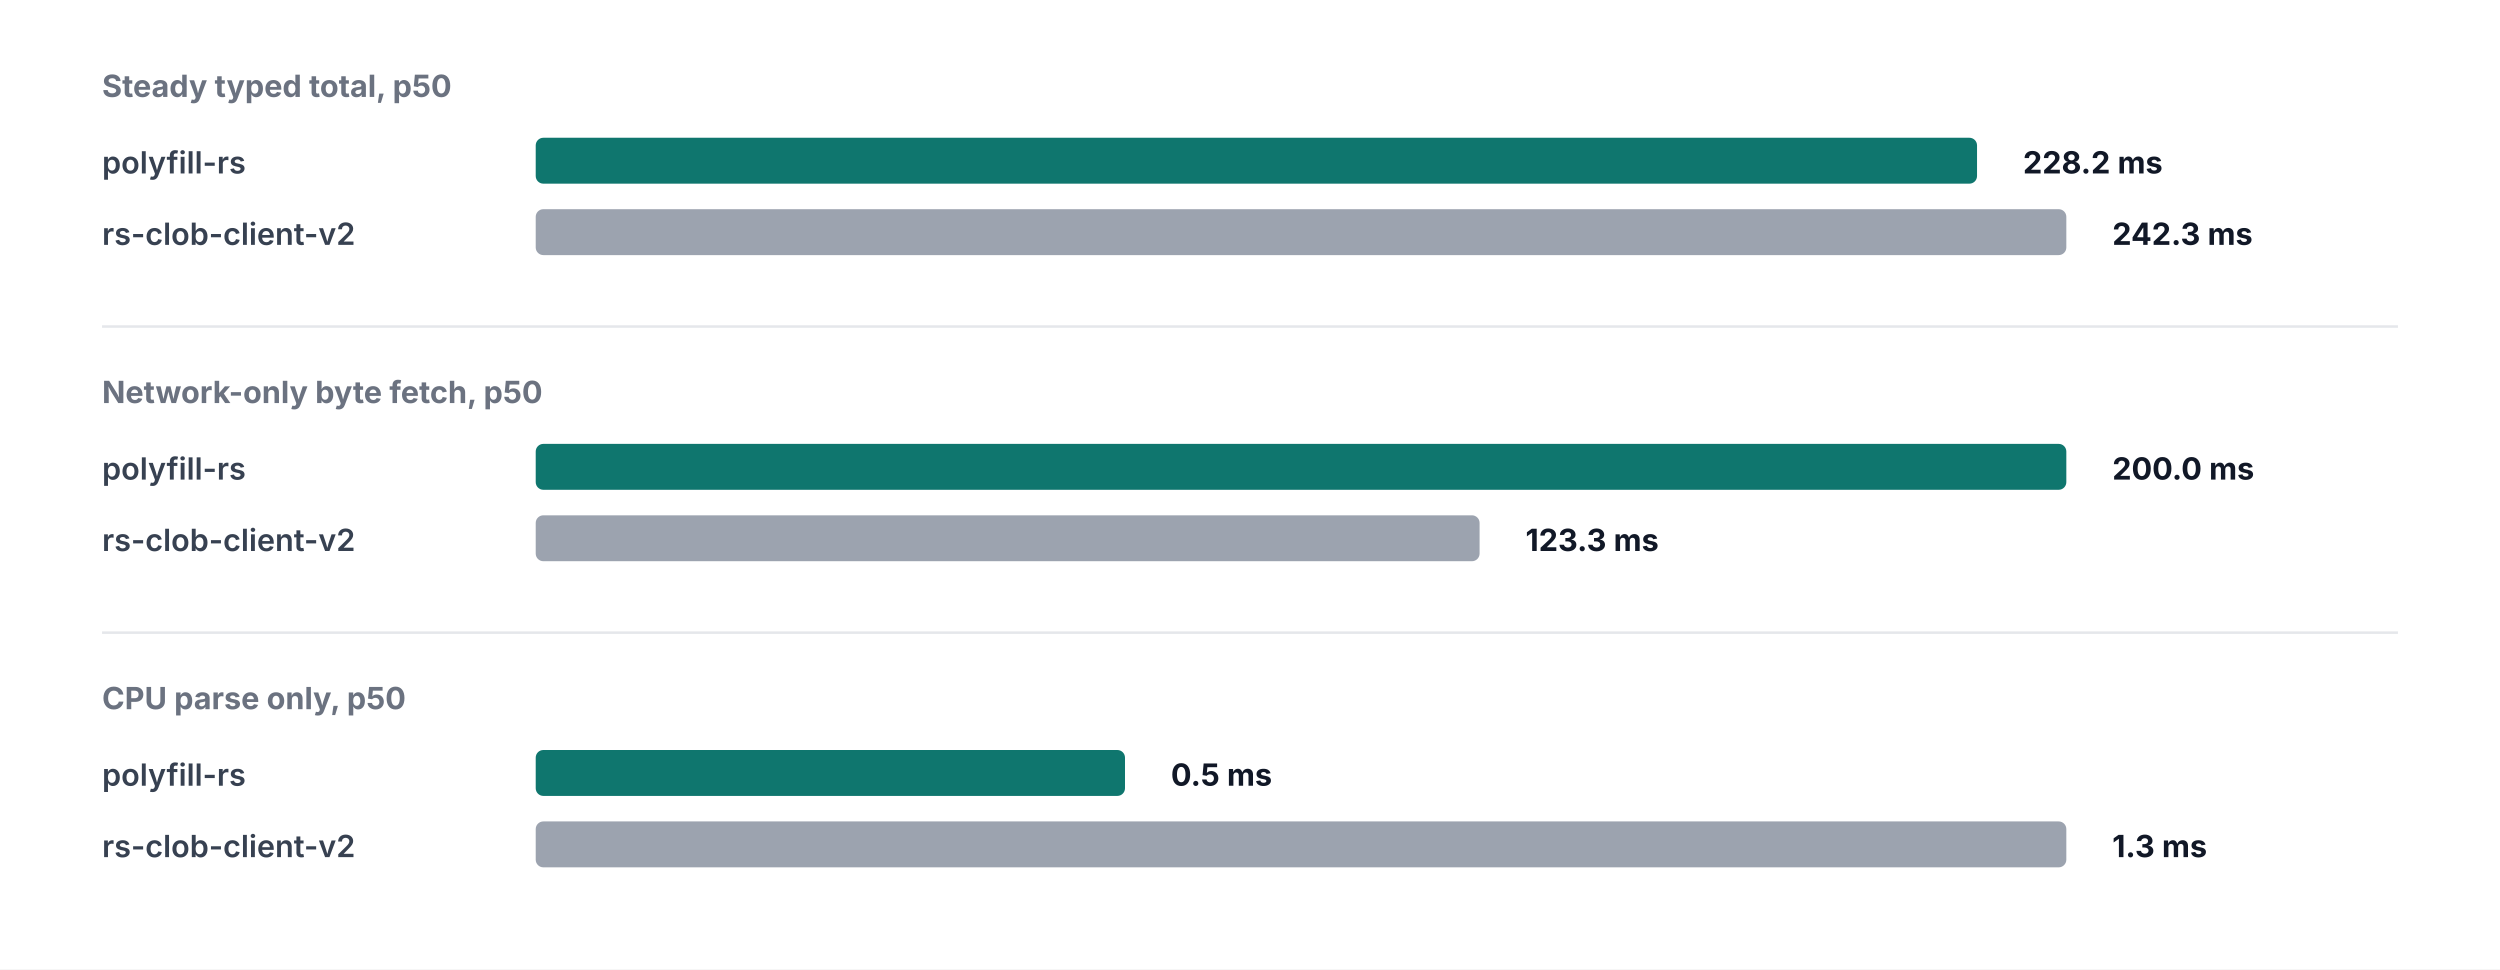
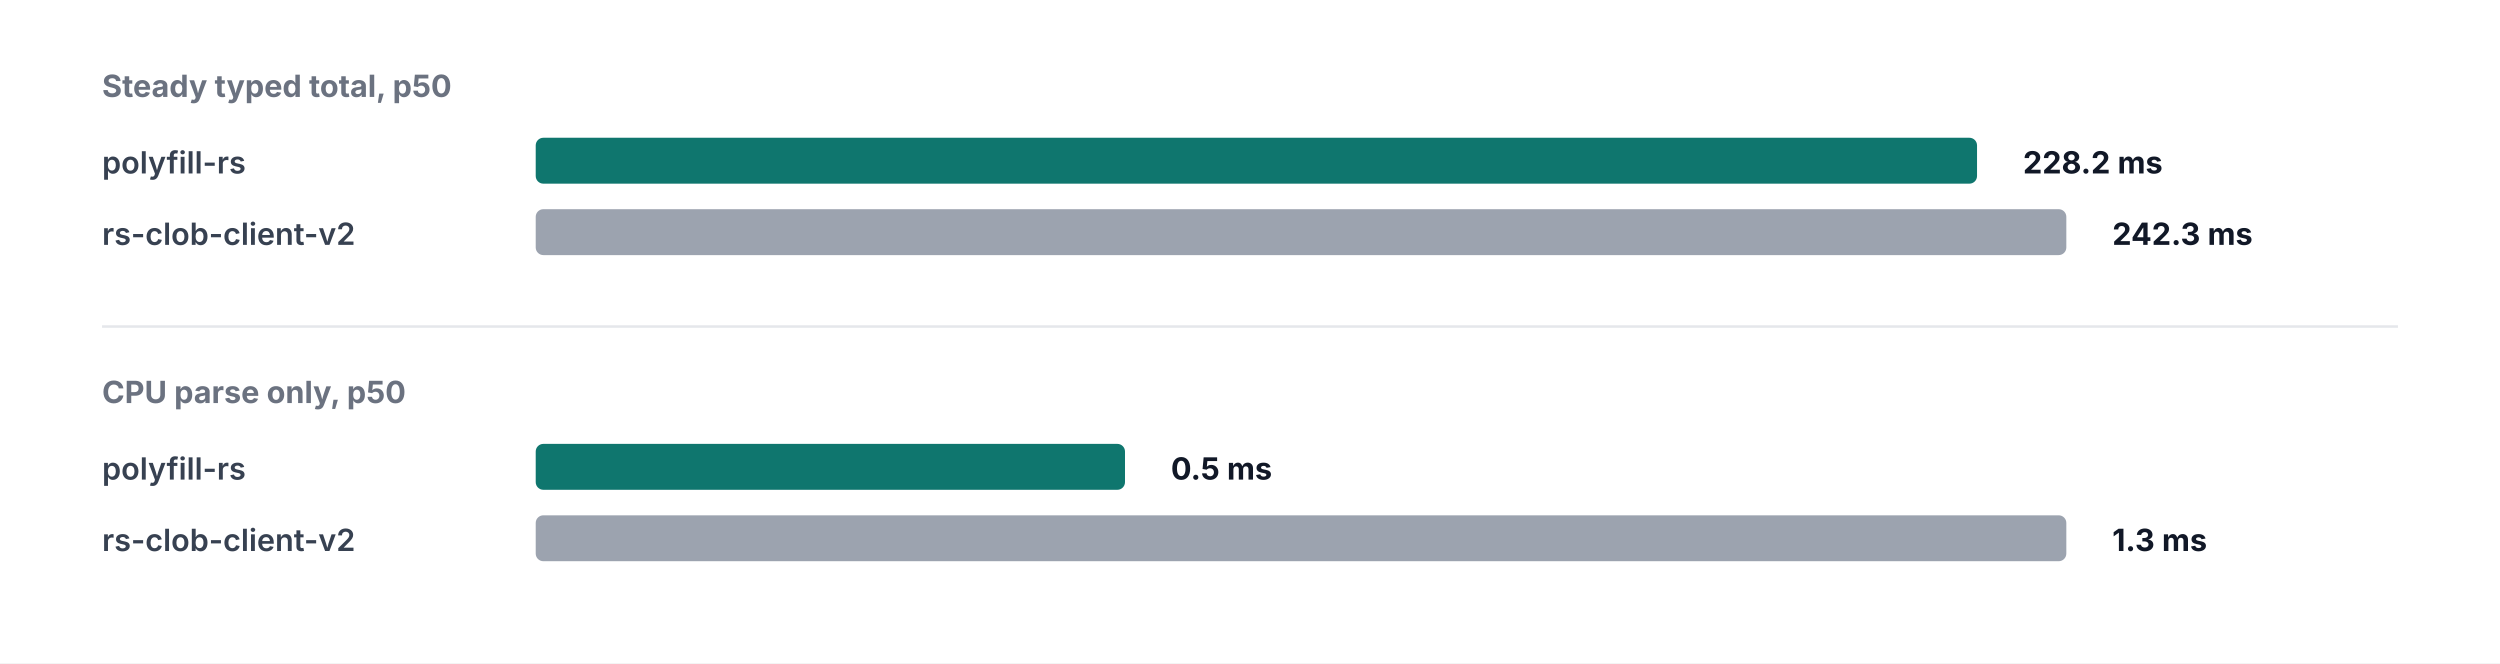
- <svg xmlns="http://www.w3.org/2000/svg" width="980" height="380" viewBox="0 0 980 380" role="img" aria-labelledby="title desc">
+ <svg xmlns="http://www.w3.org/2000/svg" width="980" height="260" viewBox="0 0 980 260" role="img" aria-labelledby="title desc">
  <style>
    text { font-family: -apple-system, BlinkMacSystemFont, "Segoe UI", sans-serif; }
    .group { fill: #6b7280; font-size: 12px; font-weight: 650; }
    .label { fill: #374151; font-size: 12px; font-weight: 600; }
    .value { fill: #111827; font-size: 12px; font-weight: 650; }
    .rule { stroke: #e5e7eb; stroke-width: 1; }
    .polyfill { fill: #0f766e; }
    .compare { fill: #9ca3af; }
  </style>
-   <rect width="980" height="380" fill="#ffffff" />
+   <rect width="980" height="260" fill="#ffffff" />
  <text class="group" x="40" y="38">Steady typed total, p50</text>
  <text class="label" x="40" y="68">polyfill-rs</text>
  <rect class="polyfill" x="210" y="54" width="565" height="18" rx="3" />
  <text class="value" x="793" y="68">228.2 ms</text>
  <text class="label" x="40" y="96">rs-clob-client-v2</text>
  <rect class="compare" x="210" y="82" width="600" height="18" rx="3" />
  <text class="value" x="828" y="96">242.3 ms</text>
  <line class="rule" x1="40" y1="128" x2="940" y2="128" />
-   <text class="group" x="40" y="158">Network-only byte fetch, p50</text>
+   <text class="group" x="40" y="158">CPU parse only, p50</text>
  <text class="label" x="40" y="188">polyfill-rs</text>
-   <rect class="polyfill" x="210" y="174" width="600" height="18" rx="3" />
-   <text class="value" x="828" y="188">200.0 ms</text>
+   <rect class="polyfill" x="210" y="174" width="231" height="18" rx="3" />
+   <text class="value" x="459" y="188">0.5 ms</text>
  <text class="label" x="40" y="216">rs-clob-client-v2</text>
-   <rect class="compare" x="210" y="202" width="370" height="18" rx="3" />
-   <text class="value" x="598" y="216">123.3 ms</text>
-   <line class="rule" x1="40" y1="248" x2="940" y2="248" />
-   <text class="group" x="40" y="278">CPU parse only, p50</text>
-   <text class="label" x="40" y="308">polyfill-rs</text>
-   <rect class="polyfill" x="210" y="294" width="231" height="18" rx="3" />
-   <text class="value" x="459" y="308">0.5 ms</text>
-   <text class="label" x="40" y="336">rs-clob-client-v2</text>
-   <rect class="compare" x="210" y="322" width="600" height="18" rx="3" />
-   <text class="value" x="828" y="336">1.3 ms</text>
+   <rect class="compare" x="210" y="202" width="600" height="18" rx="3" />
+   <text class="value" x="828" y="216">1.3 ms</text>
</svg>
